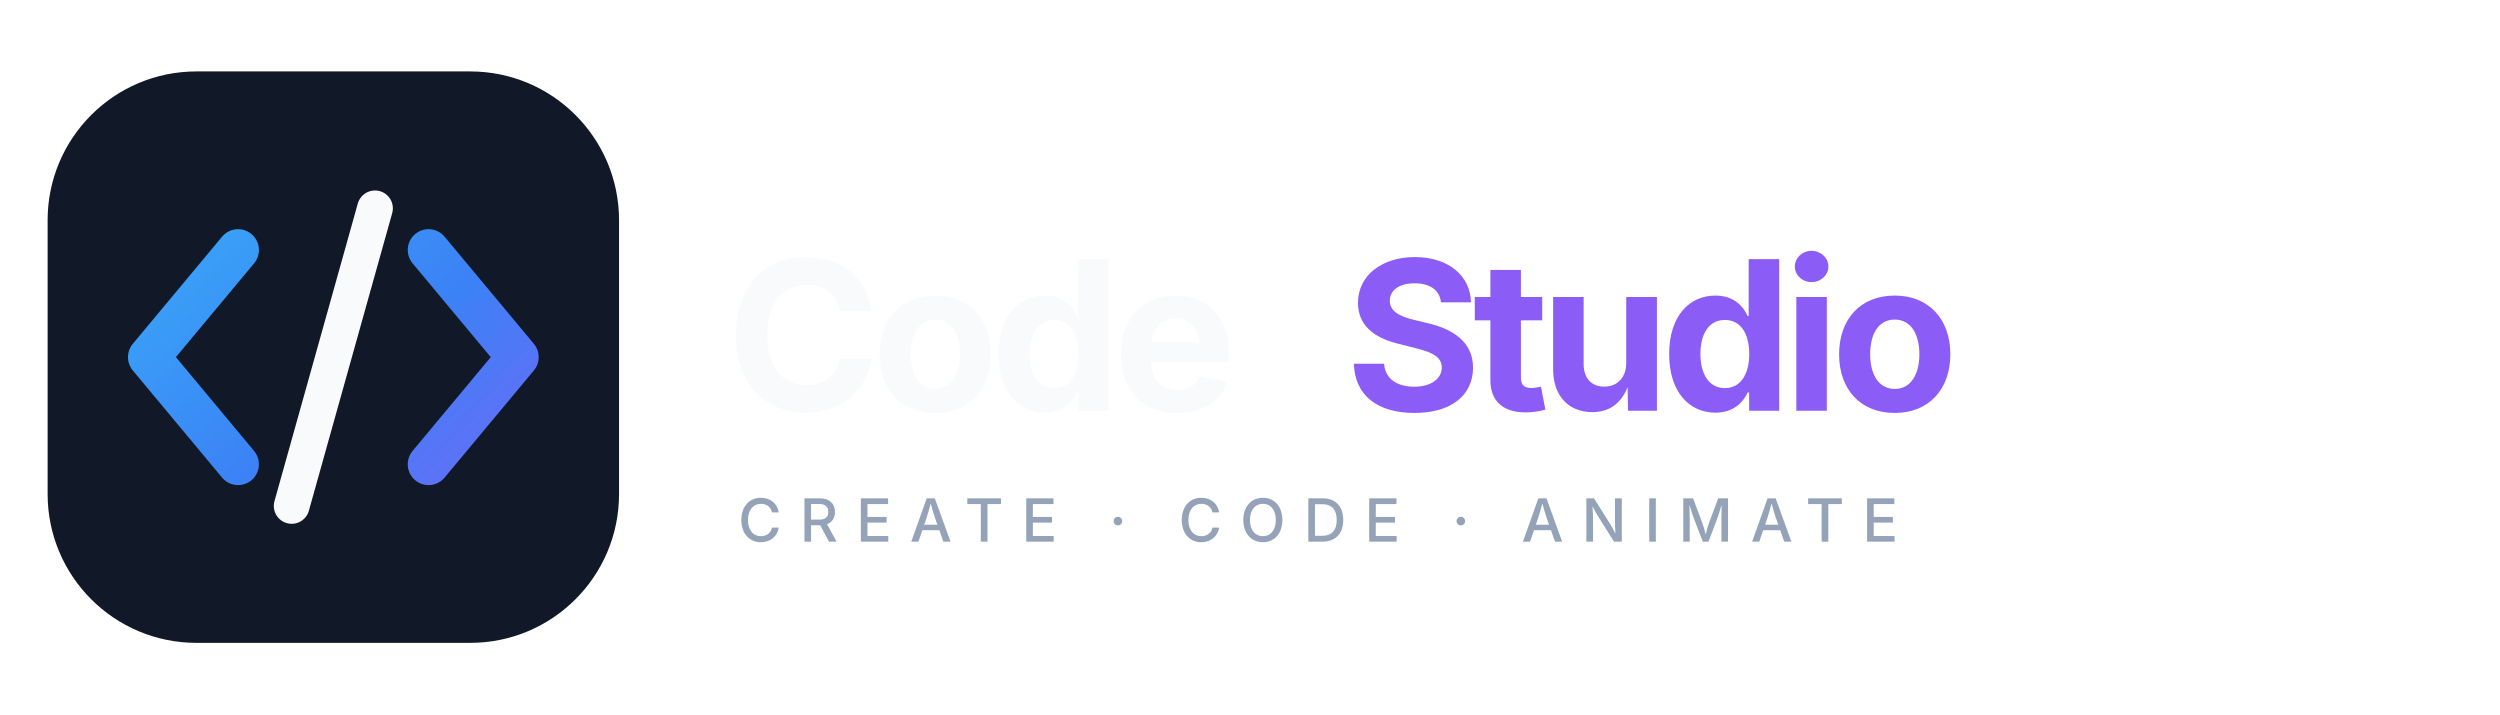
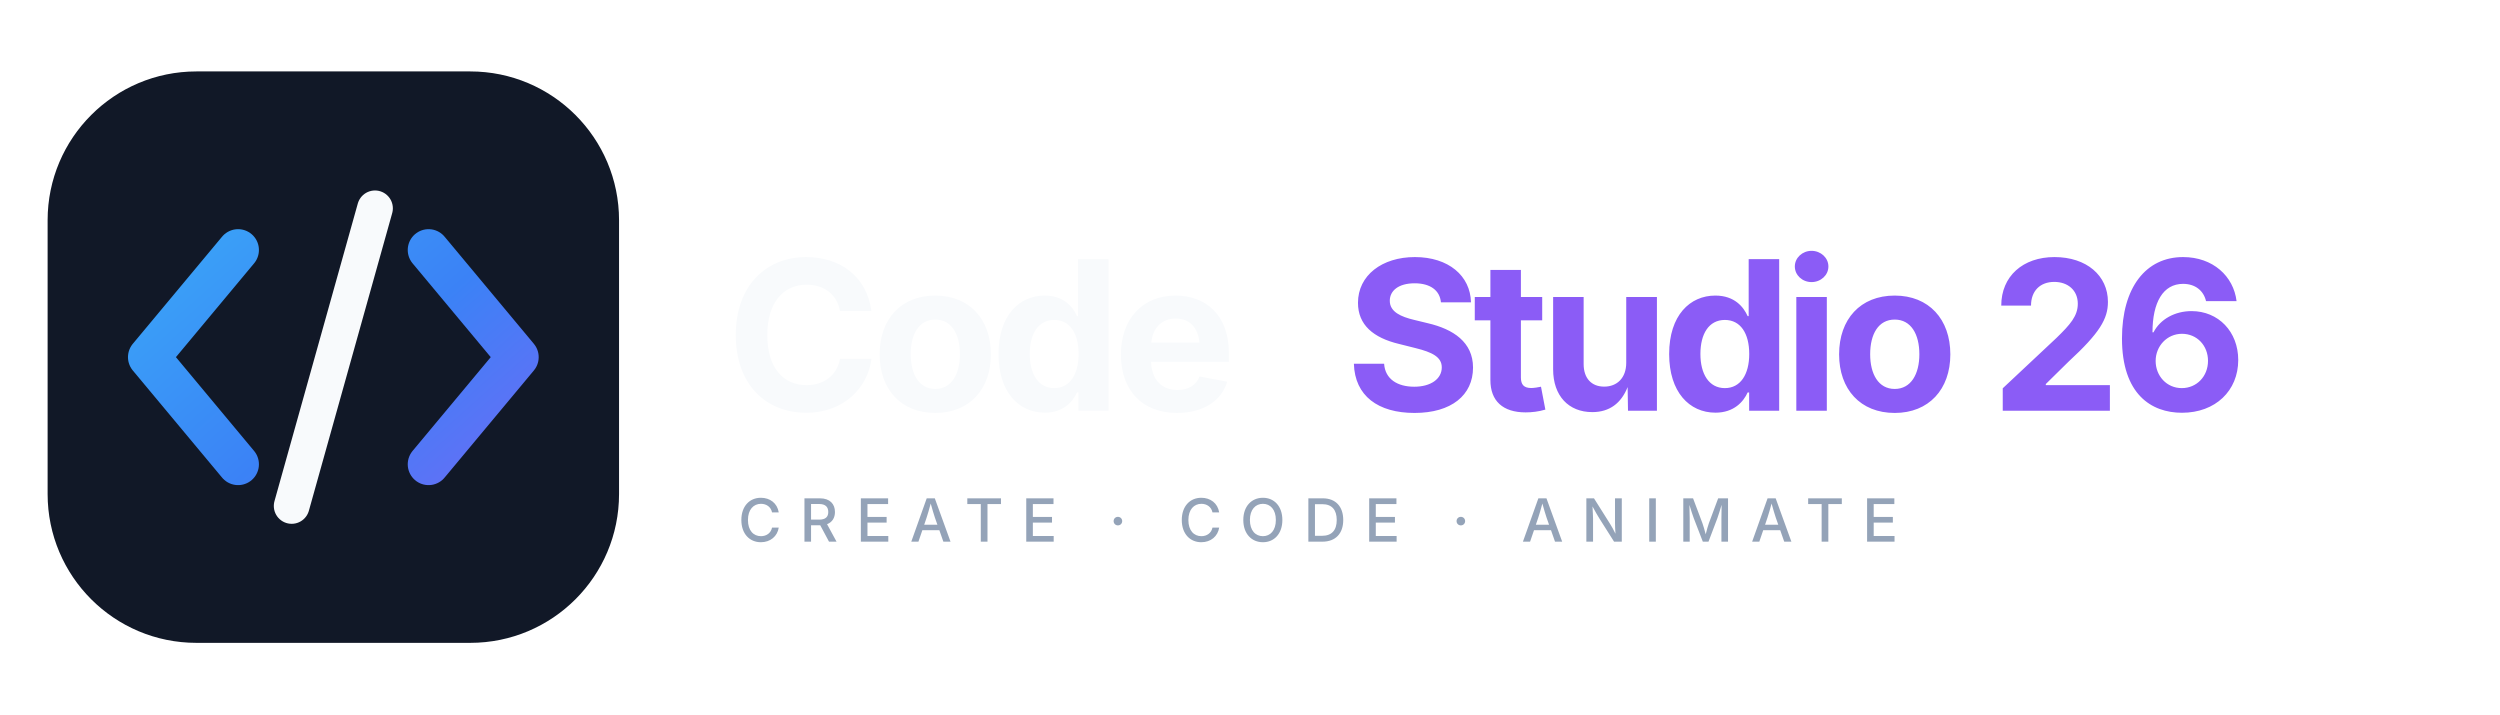
<svg xmlns="http://www.w3.org/2000/svg" viewBox="0 0 420 120" fill="none">
  <defs>
    <linearGradient id="brand" x1="20" y1="10" x2="100" y2="100" gradientUnits="userSpaceOnUse">
      <stop stop-color="#38BDF8" />
      <stop offset="0.55" stop-color="#3B82F6" />
      <stop offset="1" stop-color="#8B5CF6" />
    </linearGradient>
  </defs>
  <rect x="8" y="12" width="96" height="96" rx="25" fill="#111827" />
  <path d="M40 42 25 60 40 78" stroke="url(#brand)" stroke-width="7" stroke-linecap="round" stroke-linejoin="round" />
  <path d="M72 42 87 60 72 78" stroke="url(#brand)" stroke-width="7" stroke-linecap="round" stroke-linejoin="round" />
  <path d="M63 35 49 85" stroke="#F8FAFC" stroke-width="6" stroke-linecap="round" />
  <text x="122" y="69" font-family="Inter, Arial, sans-serif" font-size="35" font-weight="750" letter-spacing="-1.5" fill="#F8FAFC">Code</text>
-   <text x="226" y="69" font-family="Inter, Arial, sans-serif" font-size="35" font-weight="750" letter-spacing="-1.5" fill="url(#brand)">Studio</text>
+   <text x="226" y="69" font-family="Inter, Arial, sans-serif" font-size="35" font-weight="750" letter-spacing="-1.5" fill="url(#brand)">Studio 26</text>
  <text x="124" y="91" font-family="Inter, Arial, sans-serif" font-size="10" font-weight="500" letter-spacing="3" fill="#94A3B8">CREATE · CODE · ANIMATE</text>
</svg>
